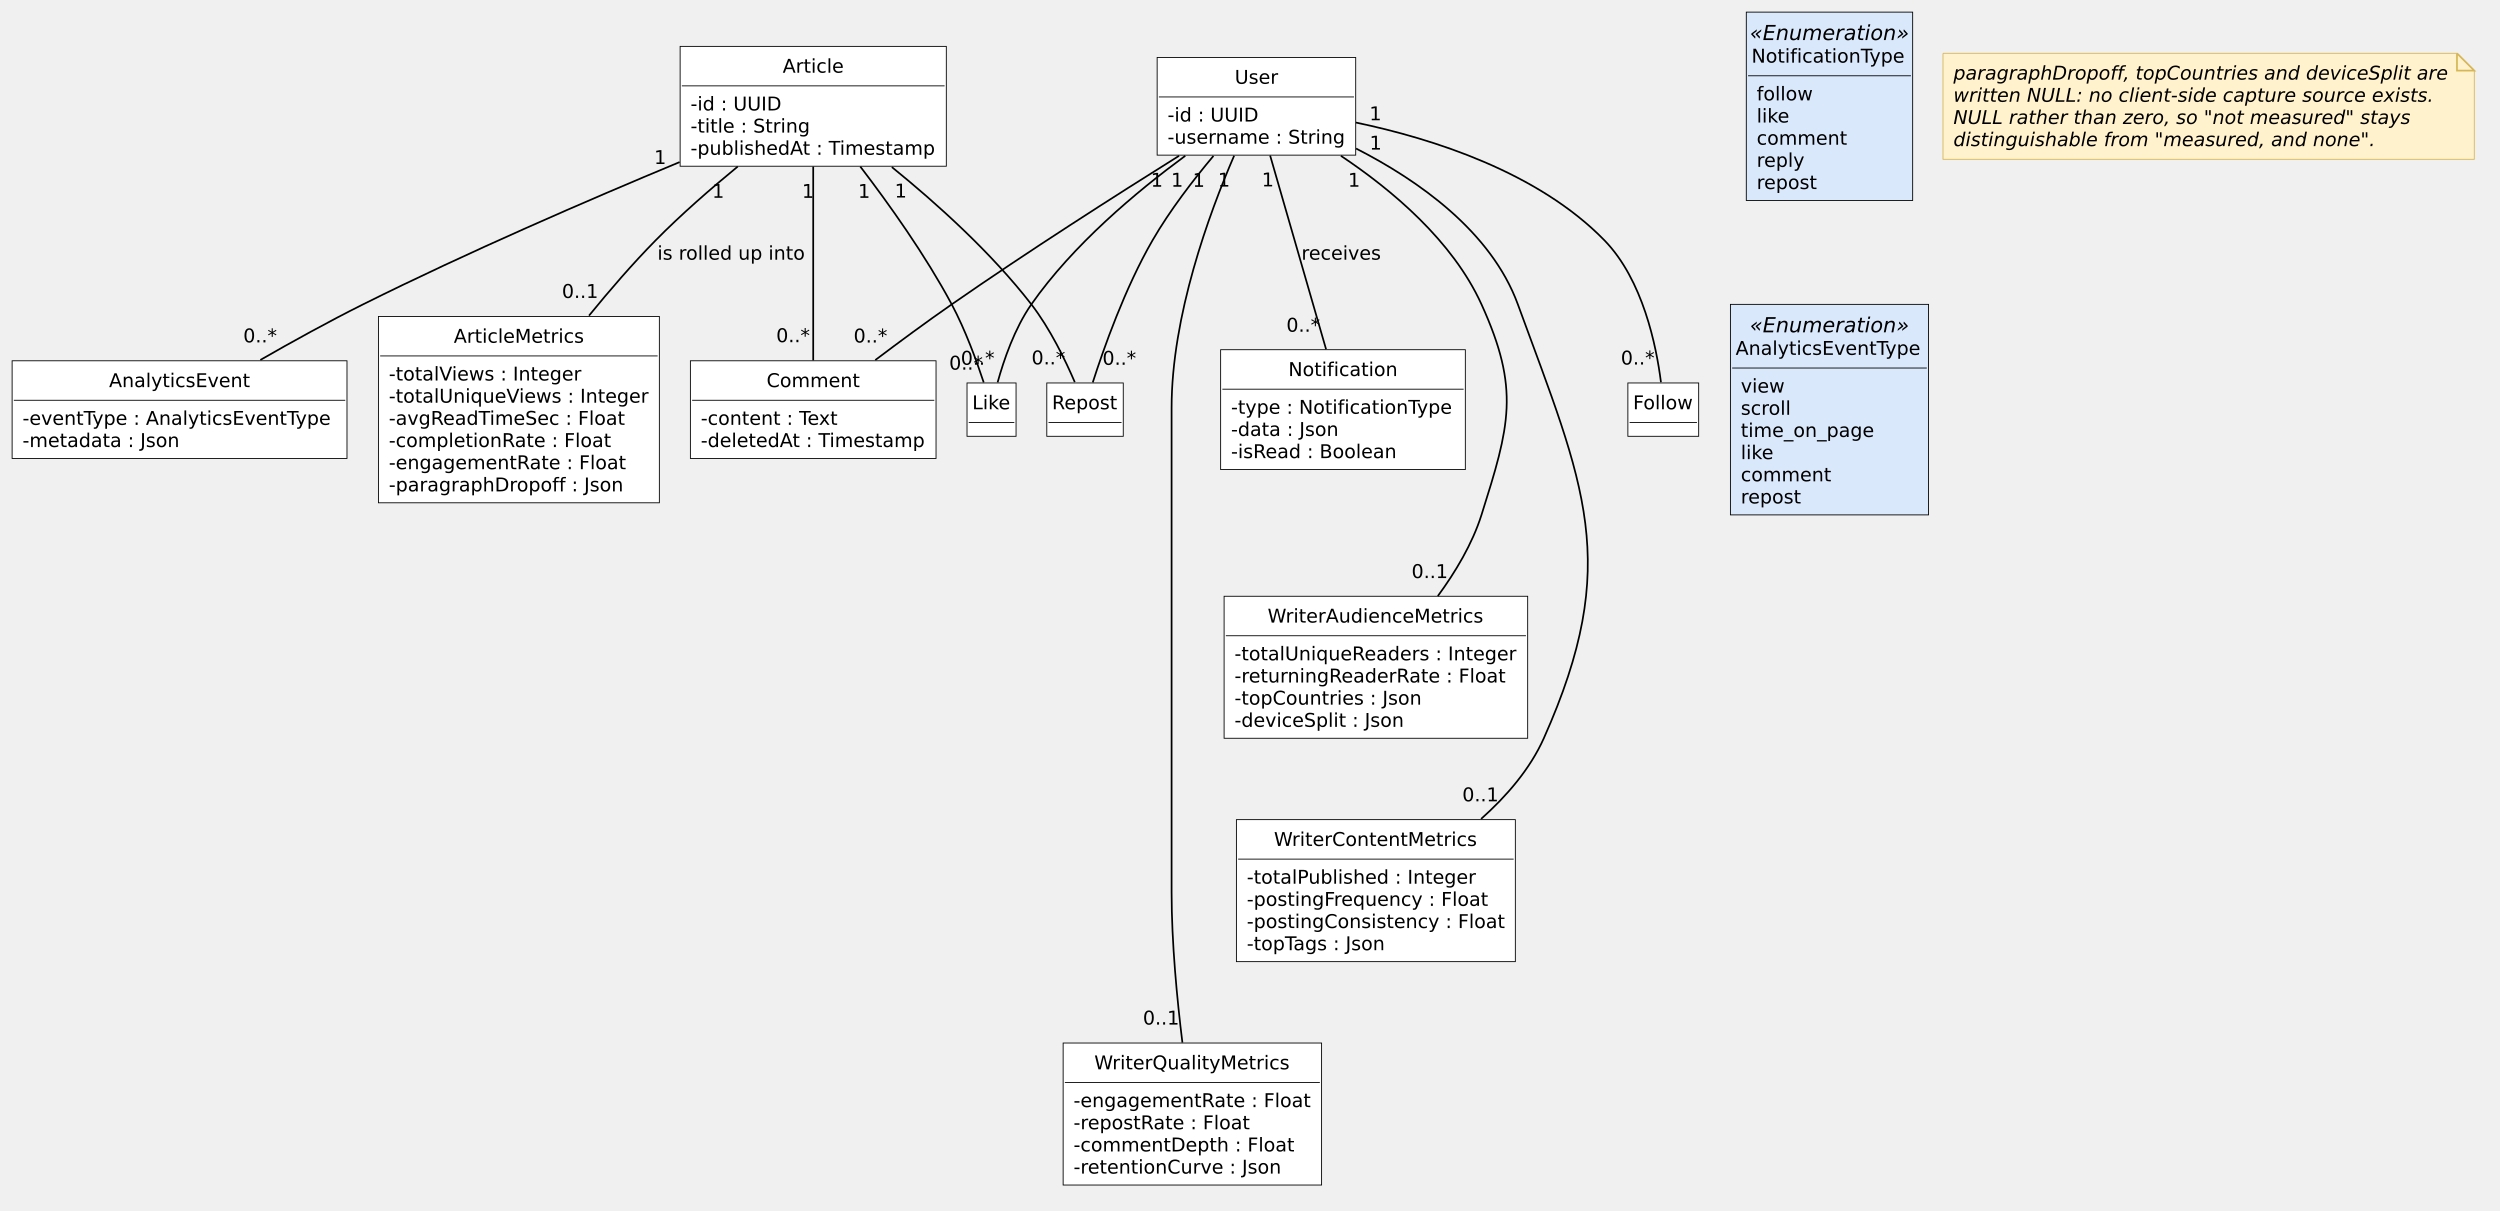
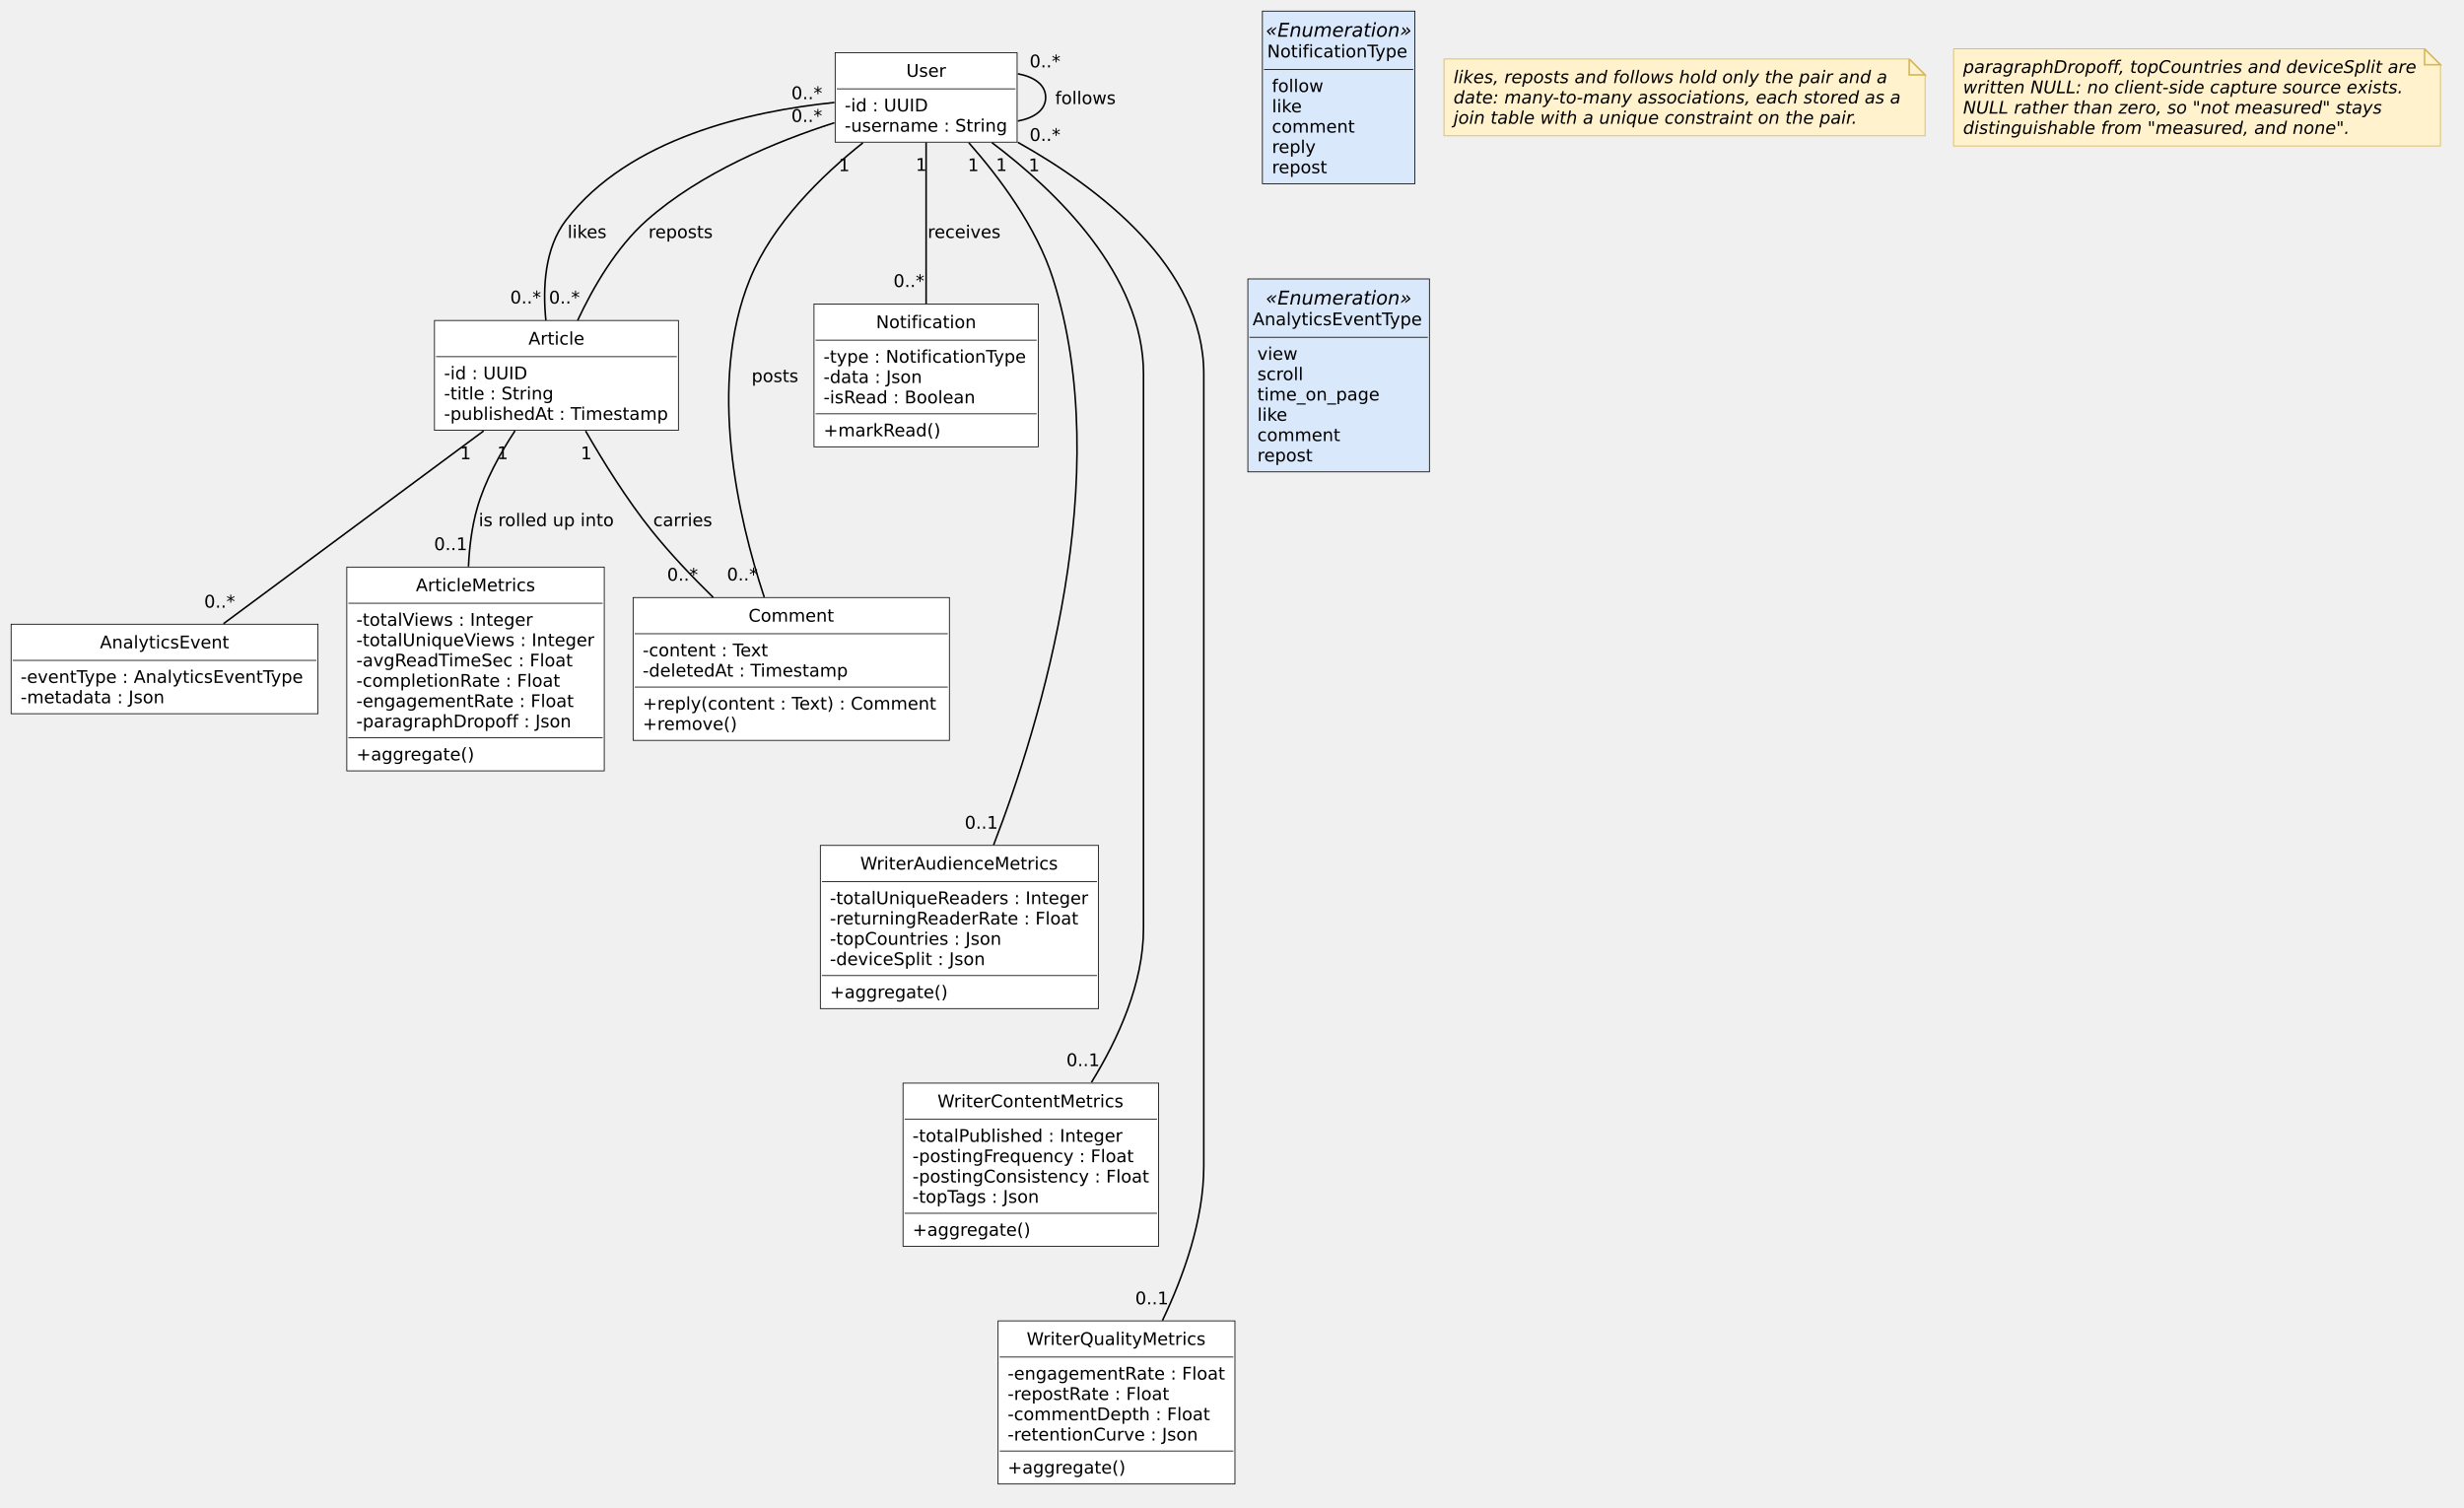
- <svg xmlns="http://www.w3.org/2000/svg" contentStyleType="text/css" data-diagram-type="CLASS" height="699px" preserveAspectRatio="none" style="width:1444px;height:699px;background:#FFFFFF;" version="1.1" viewBox="0 0 1444 699" width="1444px" zoomAndPan="magnify">
+ <svg xmlns="http://www.w3.org/2000/svg" contentStyleType="text/css" data-diagram-type="CLASS" height="950px" preserveAspectRatio="none" style="width:1553px;height:950px;background:#FFFFFF;" version="1.1" viewBox="0 0 1553 950" width="1553px" zoomAndPan="magnify">
  <defs />
  <g>
    <g class="entity" data-qualified-name="User" data-source-line="8" id="ent0001">
-       <rect fill="#FFFFFF" height="56.414" style="stroke:#000000;stroke-width:0.5;" width="114.685" x="668.37" y="33.19" />
-       <text fill="#000000" font-family="DejaVu Sans" font-size="11" lengthAdjust="spacing" textLength="25.072" x="713.176" y="48.4">User</text>
-       <line style="stroke:#000000;stroke-width:0.5;" x1="669.37" x2="782.055" y1="55.995" y2="55.995" />
-       <text fill="#000000" font-family="DejaVu Sans" font-size="11" lengthAdjust="spacing" textLength="52.524" x="674.37" y="70.205">-id : UUID</text>
-       <text fill="#000000" font-family="DejaVu Sans" font-size="11" lengthAdjust="spacing" textLength="102.685" x="674.37" y="83.01">-username : String</text>
+       <rect fill="#FFFFFF" height="56.414" style="stroke:#000000;stroke-width:0.5;" width="114.685" x="526.37" y="33.19" />
+       <text fill="#000000" font-family="DejaVu Sans" font-size="11" lengthAdjust="spacing" textLength="25.072" x="571.176" y="48.4">User</text>
+       <line style="stroke:#000000;stroke-width:0.5;" x1="527.37" x2="640.055" y1="55.995" y2="55.995" />
+       <text fill="#000000" font-family="DejaVu Sans" font-size="11" lengthAdjust="spacing" textLength="52.524" x="532.37" y="70.205">-id : UUID</text>
+       <text fill="#000000" font-family="DejaVu Sans" font-size="11" lengthAdjust="spacing" textLength="102.685" x="532.37" y="83.01">-username : String</text>
    </g>
    <g class="entity" data-qualified-name="Article" data-source-line="12" id="ent0002">
-       <rect fill="#FFFFFF" height="69.219" style="stroke:#000000;stroke-width:0.5;" width="153.749" x="392.84" y="26.79" />
-       <text fill="#000000" font-family="DejaVu Sans" font-size="11" lengthAdjust="spacing" textLength="35.288" x="452.07" y="42">Article</text>
-       <line style="stroke:#000000;stroke-width:0.5;" x1="393.84" x2="545.588" y1="49.595" y2="49.595" />
-       <text fill="#000000" font-family="DejaVu Sans" font-size="11" lengthAdjust="spacing" textLength="52.524" x="398.84" y="63.805">-id : UUID</text>
-       <text fill="#000000" font-family="DejaVu Sans" font-size="11" lengthAdjust="spacing" textLength="69.002" x="398.84" y="76.61">-title : String</text>
-       <text fill="#000000" font-family="DejaVu Sans" font-size="11" lengthAdjust="spacing" textLength="141.749" x="398.84" y="89.415">-publishedAt : Timestamp</text>
+       <rect fill="#FFFFFF" height="69.219" style="stroke:#000000;stroke-width:0.5;" width="153.749" x="273.84" y="201.99" />
+       <text fill="#000000" font-family="DejaVu Sans" font-size="11" lengthAdjust="spacing" textLength="35.288" x="333.07" y="217.2">Article</text>
+       <line style="stroke:#000000;stroke-width:0.5;" x1="274.84" x2="426.589" y1="224.795" y2="224.795" />
+       <text fill="#000000" font-family="DejaVu Sans" font-size="11" lengthAdjust="spacing" textLength="52.524" x="279.84" y="239.005">-id : UUID</text>
+       <text fill="#000000" font-family="DejaVu Sans" font-size="11" lengthAdjust="spacing" textLength="69.002" x="279.84" y="251.81">-title : String</text>
+       <text fill="#000000" font-family="DejaVu Sans" font-size="11" lengthAdjust="spacing" textLength="141.749" x="279.84" y="264.615">-publishedAt : Timestamp</text>
    </g>
-     <g class="entity" data-qualified-name="Like" data-source-line="17" id="ent0003">
-       <rect fill="#FFFFFF" height="30.805" style="stroke:#000000;stroke-width:0.5;" width="28.322" x="558.55" y="221.2" />
-       <text fill="#000000" font-family="DejaVu Sans" font-size="11" lengthAdjust="spacing" textLength="22.322" x="561.55" y="236.41">Like</text>
-       <line style="stroke:#000000;stroke-width:0.5;" x1="559.55" x2="585.872" y1="244.005" y2="244.005" />
+     <g class="entity" data-qualified-name="Comment" data-source-line="17" id="ent0003">
+       <rect fill="#FFFFFF" height="90.023" style="stroke:#000000;stroke-width:0.5;" width="199.355" x="399.03" y="376.61" />
+       <text fill="#000000" font-family="DejaVu Sans" font-size="11" lengthAdjust="spacing" textLength="53.894" x="471.76" y="391.82">Comment</text>
+       <line style="stroke:#000000;stroke-width:0.5;" x1="400.03" x2="597.385" y1="399.415" y2="399.415" />
+       <text fill="#000000" font-family="DejaVu Sans" font-size="11" lengthAdjust="spacing" textLength="81.093" x="405.03" y="413.625">-content : Text</text>
+       <text fill="#000000" font-family="DejaVu Sans" font-size="11" lengthAdjust="spacing" textLength="129.884" x="405.03" y="426.43">-deletedAt : Timestamp</text>
+       <line style="stroke:#000000;stroke-width:0.5;" x1="400.03" x2="597.385" y1="433.024" y2="433.024" />
+       <text fill="#000000" font-family="DejaVu Sans" font-size="11" lengthAdjust="spacing" textLength="187.355" x="405.03" y="447.235">+reply(content : Text) : Comment</text>
+       <text fill="#000000" font-family="DejaVu Sans" font-size="11" lengthAdjust="spacing" textLength="59.812" x="405.03" y="460.039">+remove()</text>
    </g>
-     <g class="entity" data-qualified-name="Comment" data-source-line="18" id="ent0004">
-       <rect fill="#FFFFFF" height="56.414" style="stroke:#000000;stroke-width:0.5;" width="141.884" x="398.77" y="208.39" />
-       <text fill="#000000" font-family="DejaVu Sans" font-size="11" lengthAdjust="spacing" textLength="53.894" x="442.765" y="223.6">Comment</text>
-       <line style="stroke:#000000;stroke-width:0.5;" x1="399.77" x2="539.654" y1="231.195" y2="231.195" />
-       <text fill="#000000" font-family="DejaVu Sans" font-size="11" lengthAdjust="spacing" textLength="81.093" x="404.77" y="245.405">-content : Text</text>
-       <text fill="#000000" font-family="DejaVu Sans" font-size="11" lengthAdjust="spacing" textLength="129.884" x="404.77" y="258.21">-deletedAt : Timestamp</text>
+     <g class="entity" data-qualified-name="Notification" data-source-line="23" id="ent0004">
+       <rect fill="#FFFFFF" height="90.023" style="stroke:#000000;stroke-width:0.5;" width="141.336" x="513.04" y="191.59" />
+       <text fill="#000000" font-family="DejaVu Sans" font-size="11" lengthAdjust="spacing" textLength="63.116" x="552.15" y="206.8">Notification</text>
+       <line style="stroke:#000000;stroke-width:0.5;" x1="514.04" x2="653.376" y1="214.395" y2="214.395" />
+       <text fill="#000000" font-family="DejaVu Sans" font-size="11" lengthAdjust="spacing" textLength="129.336" x="519.04" y="228.605">-type : NotificationType</text>
+       <text fill="#000000" font-family="DejaVu Sans" font-size="11" lengthAdjust="spacing" textLength="62.122" x="519.04" y="241.41">-data : Json</text>
+       <text fill="#000000" font-family="DejaVu Sans" font-size="11" lengthAdjust="spacing" textLength="96.132" x="519.04" y="254.214">-isRead : Boolean</text>
+       <line style="stroke:#000000;stroke-width:0.5;" x1="514.04" x2="653.376" y1="260.809" y2="260.809" />
+       <text fill="#000000" font-family="DejaVu Sans" font-size="11" lengthAdjust="spacing" textLength="74.282" x="519.04" y="275.019">+markRead()</text>
    </g>
-     <g class="entity" data-qualified-name="Repost" data-source-line="22" id="ent0005">
-       <rect fill="#FFFFFF" height="30.805" style="stroke:#000000;stroke-width:0.5;" width="44.167" x="604.63" y="221.2" />
-       <text fill="#000000" font-family="DejaVu Sans" font-size="11" lengthAdjust="spacing" textLength="38.167" x="607.63" y="236.41">Repost</text>
-       <line style="stroke:#000000;stroke-width:0.5;" x1="605.63" x2="647.797" y1="244.005" y2="244.005" />
+     <g class="entity" data-qualified-name="AnalyticsEvent" data-source-line="29" id="ent0005">
+       <rect fill="#FFFFFF" height="56.414" style="stroke:#000000;stroke-width:0.5;" width="193.419" x="7" y="393.41" />
+       <text fill="#000000" font-family="DejaVu Sans" font-size="11" lengthAdjust="spacing" textLength="81.463" x="62.978" y="408.62">AnalyticsEvent</text>
+       <line style="stroke:#000000;stroke-width:0.5;" x1="8" x2="199.419" y1="416.215" y2="416.215" />
+       <text fill="#000000" font-family="DejaVu Sans" font-size="11" lengthAdjust="spacing" textLength="181.419" x="13" y="430.425">-eventType : AnalyticsEventType</text>
+       <text fill="#000000" font-family="DejaVu Sans" font-size="11" lengthAdjust="spacing" textLength="90.659" x="13" y="443.23">-metadata : Json</text>
    </g>
-     <g class="entity" data-qualified-name="Follow" data-source-line="23" id="ent0006">
-       <rect fill="#FFFFFF" height="30.805" style="stroke:#000000;stroke-width:0.5;" width="40.896" x="940.26" y="221.2" />
-       <text fill="#000000" font-family="DejaVu Sans" font-size="11" lengthAdjust="spacing" textLength="34.896" x="943.26" y="236.41">Follow</text>
-       <line style="stroke:#000000;stroke-width:0.5;" x1="941.26" x2="980.156" y1="244.005" y2="244.005" />
+     <g class="entity" data-qualified-name="ArticleMetrics" data-source-line="33" id="ent0006">
+       <rect fill="#FFFFFF" height="128.438" style="stroke:#000000;stroke-width:0.5;" width="162.267" x="218.58" y="357.4" />
+       <text fill="#000000" font-family="DejaVu Sans" font-size="11" lengthAdjust="spacing" textLength="75.217" x="262.105" y="372.61">ArticleMetrics</text>
+       <line style="stroke:#000000;stroke-width:0.5;" x1="219.58" x2="379.847" y1="380.205" y2="380.205" />
+       <text fill="#000000" font-family="DejaVu Sans" font-size="11" lengthAdjust="spacing" textLength="111.466" x="224.58" y="394.415">-totalViews : Integer</text>
+       <text fill="#000000" font-family="DejaVu Sans" font-size="11" lengthAdjust="spacing" textLength="150.267" x="224.58" y="407.22">-totalUniqueViews : Integer</text>
+       <text fill="#000000" font-family="DejaVu Sans" font-size="11" lengthAdjust="spacing" textLength="137.258" x="224.58" y="420.024">-avgReadTimeSec : Float</text>
+       <text fill="#000000" font-family="DejaVu Sans" font-size="11" lengthAdjust="spacing" textLength="128.67" x="224.58" y="432.829">-completionRate : Float</text>
+       <text fill="#000000" font-family="DejaVu Sans" font-size="11" lengthAdjust="spacing" textLength="137.28" x="224.58" y="445.634">-engagementRate : Float</text>
+       <text fill="#000000" font-family="DejaVu Sans" font-size="11" lengthAdjust="spacing" textLength="135.711" x="224.58" y="458.439">-paragraphDropoff : Json</text>
+       <line style="stroke:#000000;stroke-width:0.5;" x1="219.58" x2="379.847" y1="465.033" y2="465.033" />
+       <text fill="#000000" font-family="DejaVu Sans" font-size="11" lengthAdjust="spacing" textLength="74.599" x="224.58" y="479.243">+aggregate()</text>
    </g>
-     <g class="entity" data-qualified-name="Notification" data-source-line="24" id="ent0007">
-       <rect fill="#FFFFFF" height="69.219" style="stroke:#000000;stroke-width:0.5;" width="141.336" x="705.04" y="201.99" />
-       <text fill="#000000" font-family="DejaVu Sans" font-size="11" lengthAdjust="spacing" textLength="63.116" x="744.15" y="217.2">Notification</text>
-       <line style="stroke:#000000;stroke-width:0.5;" x1="706.04" x2="845.376" y1="224.795" y2="224.795" />
-       <text fill="#000000" font-family="DejaVu Sans" font-size="11" lengthAdjust="spacing" textLength="129.336" x="711.04" y="239.005">-type : NotificationType</text>
-       <text fill="#000000" font-family="DejaVu Sans" font-size="11" lengthAdjust="spacing" textLength="62.122" x="711.04" y="251.81">-data : Json</text>
-       <text fill="#000000" font-family="DejaVu Sans" font-size="11" lengthAdjust="spacing" textLength="96.132" x="711.04" y="264.615">-isRead : Boolean</text>
+     <g class="entity" data-qualified-name="WriterAudienceMetrics" data-source-line="42" id="ent0007">
+       <rect fill="#FFFFFF" height="102.828" style="stroke:#000000;stroke-width:0.5;" width="175.346" x="517.04" y="532.84" />
+       <text fill="#000000" font-family="DejaVu Sans" font-size="11" lengthAdjust="spacing" textLength="125.077" x="542.174" y="548.05">WriterAudienceMetrics</text>
+       <line style="stroke:#000000;stroke-width:0.5;" x1="518.04" x2="691.386" y1="555.645" y2="555.645" />
+       <text fill="#000000" font-family="DejaVu Sans" font-size="11" lengthAdjust="spacing" textLength="163.346" x="523.04" y="569.855">-totalUniqueReaders : Integer</text>
+       <text fill="#000000" font-family="DejaVu Sans" font-size="11" lengthAdjust="spacing" textLength="157.803" x="523.04" y="582.66">-returningReaderRate : Float</text>
+       <text fill="#000000" font-family="DejaVu Sans" font-size="11" lengthAdjust="spacing" textLength="108.115" x="523.04" y="595.465">-topCountries : Json</text>
+       <text fill="#000000" font-family="DejaVu Sans" font-size="11" lengthAdjust="spacing" textLength="97.867" x="523.04" y="608.269">-deviceSplit : Json</text>
+       <line style="stroke:#000000;stroke-width:0.5;" x1="518.04" x2="691.386" y1="614.863" y2="614.863" />
+       <text fill="#000000" font-family="DejaVu Sans" font-size="11" lengthAdjust="spacing" textLength="74.599" x="523.04" y="629.074">+aggregate()</text>
    </g>
-     <g class="entity" data-qualified-name="AnalyticsEvent" data-source-line="29" id="ent0008">
-       <rect fill="#FFFFFF" height="56.414" style="stroke:#000000;stroke-width:0.5;" width="193.419" x="7" y="208.39" />
-       <text fill="#000000" font-family="DejaVu Sans" font-size="11" lengthAdjust="spacing" textLength="81.463" x="62.978" y="223.6">AnalyticsEvent</text>
-       <line style="stroke:#000000;stroke-width:0.5;" x1="8" x2="199.419" y1="231.195" y2="231.195" />
-       <text fill="#000000" font-family="DejaVu Sans" font-size="11" lengthAdjust="spacing" textLength="181.419" x="13" y="245.405">-eventType : AnalyticsEventType</text>
-       <text fill="#000000" font-family="DejaVu Sans" font-size="11" lengthAdjust="spacing" textLength="90.659" x="13" y="258.21">-metadata : Json</text>
+     <g class="entity" data-qualified-name="WriterContentMetrics" data-source-line="49" id="ent0008">
+       <rect fill="#FFFFFF" height="102.828" style="stroke:#000000;stroke-width:0.5;" width="161.112" x="569.15" y="682.66" />
+       <text fill="#000000" font-family="DejaVu Sans" font-size="11" lengthAdjust="spacing" textLength="117.734" x="590.839" y="697.87">WriterContentMetrics</text>
+       <line style="stroke:#000000;stroke-width:0.5;" x1="570.15" x2="729.262" y1="705.465" y2="705.465" />
+       <text fill="#000000" font-family="DejaVu Sans" font-size="11" lengthAdjust="spacing" textLength="132.542" x="575.15" y="719.675">-totalPublished : Integer</text>
+       <text fill="#000000" font-family="DejaVu Sans" font-size="11" lengthAdjust="spacing" textLength="140.47" x="575.15" y="732.48">-postingFrequency : Float</text>
+       <text fill="#000000" font-family="DejaVu Sans" font-size="11" lengthAdjust="spacing" textLength="149.112" x="575.15" y="745.284">-postingConsistency : Float</text>
+       <text fill="#000000" font-family="DejaVu Sans" font-size="11" lengthAdjust="spacing" textLength="81.544" x="575.15" y="758.089">-topTags : Json</text>
+       <line style="stroke:#000000;stroke-width:0.5;" x1="570.15" x2="729.262" y1="764.683" y2="764.683" />
+       <text fill="#000000" font-family="DejaVu Sans" font-size="11" lengthAdjust="spacing" textLength="74.599" x="575.15" y="778.894">+aggregate()</text>
    </g>
-     <g class="entity" data-qualified-name="ArticleMetrics" data-source-line="33" id="ent0009">
-       <rect fill="#FFFFFF" height="107.633" style="stroke:#000000;stroke-width:0.5;" width="162.267" x="218.58" y="182.78" />
-       <text fill="#000000" font-family="DejaVu Sans" font-size="11" lengthAdjust="spacing" textLength="75.217" x="262.105" y="197.99">ArticleMetrics</text>
-       <line style="stroke:#000000;stroke-width:0.5;" x1="219.58" x2="379.847" y1="205.585" y2="205.585" />
-       <text fill="#000000" font-family="DejaVu Sans" font-size="11" lengthAdjust="spacing" textLength="111.466" x="224.58" y="219.795">-totalViews : Integer</text>
-       <text fill="#000000" font-family="DejaVu Sans" font-size="11" lengthAdjust="spacing" textLength="150.267" x="224.58" y="232.6">-totalUniqueViews : Integer</text>
-       <text fill="#000000" font-family="DejaVu Sans" font-size="11" lengthAdjust="spacing" textLength="137.258" x="224.58" y="245.405">-avgReadTimeSec : Float</text>
-       <text fill="#000000" font-family="DejaVu Sans" font-size="11" lengthAdjust="spacing" textLength="128.67" x="224.58" y="258.209">-completionRate : Float</text>
-       <text fill="#000000" font-family="DejaVu Sans" font-size="11" lengthAdjust="spacing" textLength="137.28" x="224.58" y="271.014">-engagementRate : Float</text>
-       <text fill="#000000" font-family="DejaVu Sans" font-size="11" lengthAdjust="spacing" textLength="135.711" x="224.58" y="283.819">-paragraphDropoff : Json</text>
+     <g class="entity" data-qualified-name="WriterQualityMetrics" data-source-line="56" id="ent0009">
+       <rect fill="#FFFFFF" height="102.828" style="stroke:#000000;stroke-width:0.5;" width="149.28" x="629.07" y="832.49" />
+       <text fill="#000000" font-family="DejaVu Sans" font-size="11" lengthAdjust="spacing" textLength="113.293" x="647.064" y="847.7">WriterQualityMetrics</text>
+       <line style="stroke:#000000;stroke-width:0.5;" x1="630.07" x2="777.35" y1="855.295" y2="855.295" />
+       <text fill="#000000" font-family="DejaVu Sans" font-size="11" lengthAdjust="spacing" textLength="137.28" x="635.07" y="869.505">-engagementRate : Float</text>
+       <text fill="#000000" font-family="DejaVu Sans" font-size="11" lengthAdjust="spacing" textLength="102.346" x="635.07" y="882.31">-repostRate : Float</text>
+       <text fill="#000000" font-family="DejaVu Sans" font-size="11" lengthAdjust="spacing" textLength="127.601" x="635.07" y="895.115">-commentDepth : Float</text>
+       <text fill="#000000" font-family="DejaVu Sans" font-size="11" lengthAdjust="spacing" textLength="120.21" x="635.07" y="907.919">-retentionCurve : Json</text>
+       <line style="stroke:#000000;stroke-width:0.5;" x1="630.07" x2="777.35" y1="914.513" y2="914.513" />
+       <text fill="#000000" font-family="DejaVu Sans" font-size="11" lengthAdjust="spacing" textLength="74.599" x="635.07" y="928.724">+aggregate()</text>
    </g>
-     <g class="entity" data-qualified-name="WriterAudienceMetrics" data-source-line="41" id="ent0010">
-       <rect fill="#FFFFFF" height="82.023" style="stroke:#000000;stroke-width:0.5;" width="175.346" x="707.04" y="344.4" />
-       <text fill="#000000" font-family="DejaVu Sans" font-size="11" lengthAdjust="spacing" textLength="125.077" x="732.174" y="359.61">WriterAudienceMetrics</text>
-       <line style="stroke:#000000;stroke-width:0.5;" x1="708.04" x2="881.386" y1="367.205" y2="367.205" />
-       <text fill="#000000" font-family="DejaVu Sans" font-size="11" lengthAdjust="spacing" textLength="163.346" x="713.04" y="381.415">-totalUniqueReaders : Integer</text>
-       <text fill="#000000" font-family="DejaVu Sans" font-size="11" lengthAdjust="spacing" textLength="157.803" x="713.04" y="394.22">-returningReaderRate : Float</text>
-       <text fill="#000000" font-family="DejaVu Sans" font-size="11" lengthAdjust="spacing" textLength="108.115" x="713.04" y="407.024">-topCountries : Json</text>
-       <text fill="#000000" font-family="DejaVu Sans" font-size="11" lengthAdjust="spacing" textLength="97.867" x="713.04" y="419.829">-deviceSplit : Json</text>
+     <g class="entity" data-qualified-name="NotificationType" data-source-line="64" id="ent0010">
+       <rect fill="#DAE8FC" height="108.797" style="stroke:#000000;stroke-width:0.5;" width="96.095" x="795.66" y="7" />
+       <text fill="#000000" font-family="DejaVu Sans" font-size="12" font-style="italic" lengthAdjust="spacing" textLength="91.951" x="797.732" y="23.139">«Enumeration»</text>
+       <text fill="#000000" font-family="DejaVu Sans" font-size="11" lengthAdjust="spacing" textLength="90.095" x="798.66" y="36.179">NotificationType</text>
+       <line style="stroke:#000000;stroke-width:0.5;" x1="796.66" x2="890.755" y1="43.773" y2="43.773" />
+       <text fill="#000000" font-family="DejaVu Sans" font-size="11" lengthAdjust="spacing" textLength="32.441" x="801.66" y="57.984">follow</text>
+       <text fill="#000000" font-family="DejaVu Sans" font-size="11" lengthAdjust="spacing" textLength="19.25" x="801.66" y="70.789">like</text>
+       <text fill="#000000" font-family="DejaVu Sans" font-size="11" lengthAdjust="spacing" textLength="52.261" x="801.66" y="83.593">comment</text>
+       <text fill="#000000" font-family="DejaVu Sans" font-size="11" lengthAdjust="spacing" textLength="27.838" x="801.66" y="96.398">reply</text>
+       <text fill="#000000" font-family="DejaVu Sans" font-size="11" lengthAdjust="spacing" textLength="35.046" x="801.66" y="109.203">repost</text>
    </g>
-     <g class="entity" data-qualified-name="WriterContentMetrics" data-source-line="47" id="ent0011">
-       <rect fill="#FFFFFF" height="82.023" style="stroke:#000000;stroke-width:0.5;" width="161.112" x="714.15" y="473.42" />
-       <text fill="#000000" font-family="DejaVu Sans" font-size="11" lengthAdjust="spacing" textLength="117.734" x="735.839" y="488.63">WriterContentMetrics</text>
-       <line style="stroke:#000000;stroke-width:0.5;" x1="715.15" x2="874.262" y1="496.225" y2="496.225" />
-       <text fill="#000000" font-family="DejaVu Sans" font-size="11" lengthAdjust="spacing" textLength="132.542" x="720.15" y="510.435">-totalPublished : Integer</text>
-       <text fill="#000000" font-family="DejaVu Sans" font-size="11" lengthAdjust="spacing" textLength="140.47" x="720.15" y="523.24">-postingFrequency : Float</text>
-       <text fill="#000000" font-family="DejaVu Sans" font-size="11" lengthAdjust="spacing" textLength="149.112" x="720.15" y="536.044">-postingConsistency : Float</text>
-       <text fill="#000000" font-family="DejaVu Sans" font-size="11" lengthAdjust="spacing" textLength="81.544" x="720.15" y="548.849">-topTags : Json</text>
+     <g class="entity" data-qualified-name="AnalyticsEventType" data-source-line="71" id="ent0011">
+       <rect fill="#DAE8FC" height="121.602" style="stroke:#000000;stroke-width:0.5;" width="114.442" x="786.49" y="175.8" />
+       <text fill="#000000" font-family="DejaVu Sans" font-size="12" font-style="italic" lengthAdjust="spacing" textLength="91.951" x="797.736" y="191.939">«Enumeration»</text>
+       <text fill="#000000" font-family="DejaVu Sans" font-size="11" lengthAdjust="spacing" textLength="108.442" x="789.49" y="204.979">AnalyticsEventType</text>
+       <line style="stroke:#000000;stroke-width:0.5;" x1="787.49" x2="899.932" y1="212.573" y2="212.573" />
+       <text fill="#000000" font-family="DejaVu Sans" font-size="11" lengthAdjust="spacing" textLength="25.33" x="792.49" y="226.784">view</text>
+       <text fill="#000000" font-family="DejaVu Sans" font-size="11" lengthAdjust="spacing" textLength="29.144" x="792.49" y="239.589">scroll</text>
+       <text fill="#000000" font-family="DejaVu Sans" font-size="11" lengthAdjust="spacing" textLength="77.027" x="792.49" y="252.393">time_on_page</text>
+       <text fill="#000000" font-family="DejaVu Sans" font-size="11" lengthAdjust="spacing" textLength="19.25" x="792.49" y="265.198">like</text>
+       <text fill="#000000" font-family="DejaVu Sans" font-size="11" lengthAdjust="spacing" textLength="52.261" x="792.49" y="278.003">comment</text>
+       <text fill="#000000" font-family="DejaVu Sans" font-size="11" lengthAdjust="spacing" textLength="35.046" x="792.49" y="290.807">repost</text>
    </g>
-     <g class="entity" data-qualified-name="WriterQualityMetrics" data-source-line="53" id="ent0012">
-       <rect fill="#FFFFFF" height="82.023" style="stroke:#000000;stroke-width:0.5;" width="149.28" x="614.07" y="602.45" />
-       <text fill="#000000" font-family="DejaVu Sans" font-size="11" lengthAdjust="spacing" textLength="113.293" x="632.064" y="617.66">WriterQualityMetrics</text>
-       <line style="stroke:#000000;stroke-width:0.5;" x1="615.07" x2="762.35" y1="625.255" y2="625.255" />
-       <text fill="#000000" font-family="DejaVu Sans" font-size="11" lengthAdjust="spacing" textLength="137.28" x="620.07" y="639.465">-engagementRate : Float</text>
-       <text fill="#000000" font-family="DejaVu Sans" font-size="11" lengthAdjust="spacing" textLength="102.346" x="620.07" y="652.27">-repostRate : Float</text>
-       <text fill="#000000" font-family="DejaVu Sans" font-size="11" lengthAdjust="spacing" textLength="127.601" x="620.07" y="665.074">-commentDepth : Float</text>
-       <text fill="#000000" font-family="DejaVu Sans" font-size="11" lengthAdjust="spacing" textLength="120.21" x="620.07" y="677.879">-retentionCurve : Json</text>
+     <g class="entity" data-qualified-name="N0" data-source-line="93" id="ent0023">
+       <path d="M910.11,37.19 L910.11,85.604 L1213.318,85.604 L1213.318,47.19 L1203.318,37.19 L910.11,37.19" fill="#FFF2CC" style="stroke:#D6B656;stroke-width:0.5;" />
+       <path d="M1203.318,37.19 L1203.318,47.19 L1213.318,47.19 L1203.318,37.19" fill="#FFF2CC" style="stroke:#D6B656;stroke-width:1;" />
+       <text fill="#000000" font-family="DejaVu Sans" font-size="11" font-style="italic" lengthAdjust="spacing" textLength="273.389" x="916.11" y="52.4">likes, reposts and follows hold only the pair and a</text>
+       <text fill="#000000" font-family="DejaVu Sans" font-size="11" font-style="italic" lengthAdjust="spacing" textLength="282.208" x="916.11" y="65.205">date: many-to-many associations, each stored as a</text>
+       <text fill="#000000" font-family="DejaVu Sans" font-size="11" font-style="italic" lengthAdjust="spacing" textLength="255.395" x="916.11" y="78.01">join table with a unique constraint on the pair.</text>
    </g>
-     <g class="entity" data-qualified-name="NotificationType" data-source-line="60" id="ent0013">
-       <rect fill="#DAE8FC" height="108.797" style="stroke:#000000;stroke-width:0.5;" width="96.095" x="1008.66" y="7" />
-       <text fill="#000000" font-family="DejaVu Sans" font-size="12" font-style="italic" lengthAdjust="spacing" textLength="91.951" x="1010.732" y="23.139">«Enumeration»</text>
-       <text fill="#000000" font-family="DejaVu Sans" font-size="11" lengthAdjust="spacing" textLength="90.095" x="1011.66" y="36.179">NotificationType</text>
-       <line style="stroke:#000000;stroke-width:0.5;" x1="1009.66" x2="1103.755" y1="43.773" y2="43.773" />
-       <text fill="#000000" font-family="DejaVu Sans" font-size="11" lengthAdjust="spacing" textLength="32.441" x="1014.66" y="57.984">follow</text>
-       <text fill="#000000" font-family="DejaVu Sans" font-size="11" lengthAdjust="spacing" textLength="19.25" x="1014.66" y="70.789">like</text>
-       <text fill="#000000" font-family="DejaVu Sans" font-size="11" lengthAdjust="spacing" textLength="52.261" x="1014.66" y="83.593">comment</text>
-       <text fill="#000000" font-family="DejaVu Sans" font-size="11" lengthAdjust="spacing" textLength="27.838" x="1014.66" y="96.398">reply</text>
-       <text fill="#000000" font-family="DejaVu Sans" font-size="11" lengthAdjust="spacing" textLength="35.046" x="1014.66" y="109.203">repost</text>
+     <g class="entity" data-qualified-name="N1" data-source-line="99" id="ent0024">
+       <path d="M1231.28,30.79 L1231.28,92.009 L1538.146,92.009 L1538.146,40.79 L1528.146,30.79 L1231.28,30.79" fill="#FFF2CC" style="stroke:#D6B656;stroke-width:0.5;" />
+       <path d="M1528.146,30.79 L1528.146,40.79 L1538.146,40.79 L1528.146,30.79" fill="#FFF2CC" style="stroke:#D6B656;stroke-width:1;" />
+       <text fill="#000000" font-family="DejaVu Sans" font-size="11" font-style="italic" lengthAdjust="spacing" textLength="285.866" x="1237.28" y="46">paragraphDropoff, topCountries and deviceSplit are</text>
+       <text fill="#000000" font-family="DejaVu Sans" font-size="11" font-style="italic" lengthAdjust="spacing" textLength="277.304" x="1237.28" y="58.805">written NULL: no client-side capture source exists.</text>
+       <text fill="#000000" font-family="DejaVu Sans" font-size="11" font-style="italic" lengthAdjust="spacing" textLength="263.957" x="1237.28" y="71.61">NULL rather than zero, so "not measured" stays</text>
+       <text fill="#000000" font-family="DejaVu Sans" font-size="11" font-style="italic" lengthAdjust="spacing" textLength="243.644" x="1237.28" y="84.415">distinguishable from "measured, and none".</text>
    </g>
-     <g class="entity" data-qualified-name="AnalyticsEventType" data-source-line="67" id="ent0014">
-       <rect fill="#DAE8FC" height="121.602" style="stroke:#000000;stroke-width:0.5;" width="114.442" x="999.49" y="175.8" />
-       <text fill="#000000" font-family="DejaVu Sans" font-size="12" font-style="italic" lengthAdjust="spacing" textLength="91.951" x="1010.736" y="191.939">«Enumeration»</text>
-       <text fill="#000000" font-family="DejaVu Sans" font-size="11" lengthAdjust="spacing" textLength="108.442" x="1002.49" y="204.979">AnalyticsEventType</text>
-       <line style="stroke:#000000;stroke-width:0.5;" x1="1000.49" x2="1112.932" y1="212.573" y2="212.573" />
-       <text fill="#000000" font-family="DejaVu Sans" font-size="11" lengthAdjust="spacing" textLength="25.33" x="1005.49" y="226.784">view</text>
-       <text fill="#000000" font-family="DejaVu Sans" font-size="11" lengthAdjust="spacing" textLength="29.144" x="1005.49" y="239.589">scroll</text>
-       <text fill="#000000" font-family="DejaVu Sans" font-size="11" lengthAdjust="spacing" textLength="77.027" x="1005.49" y="252.393">time_on_page</text>
-       <text fill="#000000" font-family="DejaVu Sans" font-size="11" lengthAdjust="spacing" textLength="19.25" x="1005.49" y="265.198">like</text>
-       <text fill="#000000" font-family="DejaVu Sans" font-size="11" lengthAdjust="spacing" textLength="52.261" x="1005.49" y="278.003">comment</text>
-       <text fill="#000000" font-family="DejaVu Sans" font-size="11" lengthAdjust="spacing" textLength="35.046" x="1005.49" y="290.807">repost</text>
+     <g class="link" data-entity-1="ent0001" data-entity-2="ent0002" data-link-type="association" data-source-line="80" id="lnk12">
+       <path codeLine="80" d="M525.94,64.59 C472.81,69.99 396.43,86.98 356.71,138.8 C343.19,156.44 342.02,181.62 344.05,201.88" fill="none" id="User-Article" style="stroke:#000000;stroke-width:1;" />
+       <text fill="#000000" font-family="DejaVu Sans" font-size="11" lengthAdjust="spacing" textLength="24.981" x="357.71" y="150.01">likes</text>
+       <text fill="#000000" font-family="DejaVu Sans" font-size="11" lengthAdjust="spacing" textLength="19.492" x="498.771" y="62.507">0..*</text>
+       <text fill="#000000" font-family="DejaVu Sans" font-size="11" lengthAdjust="spacing" textLength="19.492" x="321.568" y="191.271">0..*</text>
    </g>
-     <g class="entity" data-qualified-name="N1" data-source-line="91" id="ent0028">
-       <path d="M1122.28,30.79 L1122.28,92.009 L1429.146,92.009 L1429.146,40.79 L1419.146,30.79 L1122.28,30.79" fill="#FFF2CC" style="stroke:#D6B656;stroke-width:0.5;" />
-       <path d="M1419.146,30.79 L1419.146,40.79 L1429.146,40.79 L1419.146,30.79" fill="#FFF2CC" style="stroke:#D6B656;stroke-width:1;" />
-       <text fill="#000000" font-family="DejaVu Sans" font-size="11" font-style="italic" lengthAdjust="spacing" textLength="285.866" x="1128.28" y="46">paragraphDropoff, topCountries and deviceSplit are</text>
-       <text fill="#000000" font-family="DejaVu Sans" font-size="11" font-style="italic" lengthAdjust="spacing" textLength="277.304" x="1128.28" y="58.805">written NULL: no client-side capture source exists.</text>
-       <text fill="#000000" font-family="DejaVu Sans" font-size="11" font-style="italic" lengthAdjust="spacing" textLength="263.957" x="1128.28" y="71.61">NULL rather than zero, so "not measured" stays</text>
-       <text fill="#000000" font-family="DejaVu Sans" font-size="11" font-style="italic" lengthAdjust="spacing" textLength="243.644" x="1128.28" y="84.415">distinguishable from "measured, and none".</text>
+     <g class="link" data-entity-1="ent0001" data-entity-2="ent0002" data-link-type="association" data-source-line="82" id="lnk14">
+       <path codeLine="82" d="M525.91,77.37 C488.85,89.25 441.52,108.9 407.71,138.8 C388.28,155.98 373.65,181.44 364.08,201.93" fill="none" id="User-Article-1" style="stroke:#000000;stroke-width:1;" />
+       <text fill="#000000" font-family="DejaVu Sans" font-size="11" lengthAdjust="spacing" textLength="40.777" x="408.71" y="150.01">reposts</text>
+       <text fill="#000000" font-family="DejaVu Sans" font-size="11" lengthAdjust="spacing" textLength="19.492" x="498.738" y="76.845">0..*</text>
+       <text fill="#000000" font-family="DejaVu Sans" font-size="11" lengthAdjust="spacing" textLength="19.492" x="345.979" y="191.332">0..*</text>
    </g>
-     <g class="link" data-entity-1="ent0001" data-entity-2="ent0003" data-link-type="association" data-source-line="76" id="lnk15">
-       <path codeLine="76" d="M684.63,89.98 C656.37,110.75 619.74,141.44 595.71,175.8 C586.02,189.65 579.73,208.14 576.22,220.87" fill="none" id="User-Like" style="stroke:#000000;stroke-width:1;" />
-       <text fill="#000000" font-family="DejaVu Sans" font-size="11" lengthAdjust="spacing" textLength="6.998" x="676.409" y="107.844">1</text>
-       <text fill="#000000" font-family="DejaVu Sans" font-size="11" lengthAdjust="spacing" textLength="19.492" x="554.958" y="210.682">0..*</text>
+     <g class="link" data-entity-1="ent0001" data-entity-2="ent0003" data-link-type="association" data-source-line="81" id="lnk13">
+       <path codeLine="81" d="M543.85,90.03 C518.2,110.39 487.07,140.6 472.71,175.8 C445.75,241.89 465.03,325.93 481.69,376.39" fill="none" id="User-Comment" style="stroke:#000000;stroke-width:1;" />
+       <text fill="#000000" font-family="DejaVu Sans" font-size="11" lengthAdjust="spacing" textLength="29.487" x="473.71" y="240.81">posts</text>
+       <text fill="#000000" font-family="DejaVu Sans" font-size="11" lengthAdjust="spacing" textLength="6.998" x="528.583" y="107.904">1</text>
+       <text fill="#000000" font-family="DejaVu Sans" font-size="11" lengthAdjust="spacing" textLength="19.492" x="458.175" y="365.864">0..*</text>
    </g>
-     <g class="link" data-entity-1="ent0001" data-entity-2="ent0004" data-link-type="association" data-source-line="77" id="lnk16">
-       <path codeLine="77" d="M681.03,89.99 C645.11,112.45 593.59,145.31 549.71,175.8 C535.04,185.99 519.23,197.66 505.56,207.97" fill="none" id="User-Comment" style="stroke:#000000;stroke-width:1;" />
-       <text fill="#000000" font-family="DejaVu Sans" font-size="11" lengthAdjust="spacing" textLength="6.998" x="664.709" y="107.856">1</text>
-       <text fill="#000000" font-family="DejaVu Sans" font-size="11" lengthAdjust="spacing" textLength="19.492" x="493.042" y="197.838">0..*</text>
+     <g class="link" data-entity-1="ent0001" data-entity-2="ent0001" data-link-type="association" data-source-line="83" id="lnk15">
+       <path codeLine="83" d="M641.52,46.5 C651.84,48.44 659.05,53.4 659.05,61.4 C659.05,69.39 651.84,74.36 641.52,76.29" fill="none" id="User-User" style="stroke:#000000;stroke-width:1;" />
+       <text fill="#000000" font-family="DejaVu Sans" font-size="11" lengthAdjust="spacing" textLength="38.172" x="665.05" y="65.61">follows</text>
+       <text fill="#000000" font-family="DejaVu Sans" font-size="11" lengthAdjust="spacing" textLength="19.492" x="648.909" y="42.469">0..*</text>
+       <text fill="#000000" font-family="DejaVu Sans" font-size="11" lengthAdjust="spacing" textLength="19.492" x="648.909" y="88.83">0..*</text>
    </g>
-     <g class="link" data-entity-1="ent0001" data-entity-2="ent0005" data-link-type="association" data-source-line="78" id="lnk17">
-       <path codeLine="78" d="M700.89,90.05 C689.2,103.99 675.67,121.57 665.71,138.8 C649.83,166.25 637.44,201.4 631.18,220.9" fill="none" id="User-Repost" style="stroke:#000000;stroke-width:1;" />
-       <text fill="#000000" font-family="DejaVu Sans" font-size="11" lengthAdjust="spacing" textLength="6.998" x="688.913" y="107.929">1</text>
-       <text fill="#000000" font-family="DejaVu Sans" font-size="11" lengthAdjust="spacing" textLength="19.492" x="636.776" y="210.724">0..*</text>
+     <g class="link" data-entity-1="ent0001" data-entity-2="ent0004" data-link-type="association" data-source-line="84" id="lnk16">
+       <path codeLine="84" d="M583.71,89.84 C583.71,117.12 583.71,159.41 583.71,191.42" fill="none" id="User-Notification" style="stroke:#000000;stroke-width:1;" />
+       <text fill="#000000" font-family="DejaVu Sans" font-size="11" lengthAdjust="spacing" textLength="46.17" x="584.71" y="150.01">receives</text>
+       <text fill="#000000" font-family="DejaVu Sans" font-size="11" lengthAdjust="spacing" textLength="6.998" x="577.163" y="107.673">1</text>
+       <text fill="#000000" font-family="DejaVu Sans" font-size="11" lengthAdjust="spacing" textLength="19.492" x="563.12" y="180.903">0..*</text>
    </g>
-     <g class="link" data-entity-1="ent0001" data-entity-2="ent0006" data-link-type="association" data-source-line="79" id="lnk18">
-       <path codeLine="79" d="M783.16,70.78 C827.81,80.15 888.4,99.5 926.71,138.8 C948.97,161.63 956.72,199.86 959.37,220.79" fill="none" id="User-Follow" style="stroke:#000000;stroke-width:1;" />
-       <text fill="#000000" font-family="DejaVu Sans" font-size="11" lengthAdjust="spacing" textLength="6.998" x="790.969" y="69.475">1</text>
-       <text fill="#000000" font-family="DejaVu Sans" font-size="11" lengthAdjust="spacing" textLength="19.492" x="936.199" y="210.57">0..*</text>
+     <g class="link" data-entity-1="ent0002" data-entity-2="ent0003" data-link-type="association" data-source-line="85" id="lnk17">
+       <path codeLine="85" d="M369.1,271.63 C380.12,290.82 395.01,314.8 410.71,334.4 C422.34,348.92 436.23,363.53 449.5,376.49" fill="none" id="Article-Comment" style="stroke:#000000;stroke-width:1;" />
+       <text fill="#000000" font-family="DejaVu Sans" font-size="11" lengthAdjust="spacing" textLength="37.388" x="411.71" y="331.61">carries</text>
+       <text fill="#000000" font-family="DejaVu Sans" font-size="11" lengthAdjust="spacing" textLength="6.998" x="366.029" y="289.48">1</text>
+       <text fill="#000000" font-family="DejaVu Sans" font-size="11" lengthAdjust="spacing" textLength="19.492" x="420.452" y="365.981">0..*</text>
    </g>
-     <g class="link" data-entity-1="ent0001" data-entity-2="ent0007" data-link-type="association" data-source-line="80" id="lnk19">
-       <path codeLine="80" d="M733.63,89.84 C742.39,120.18 756.5,169.06 765.94,201.74" fill="none" id="User-Notification" style="stroke:#000000;stroke-width:1;" />
-       <text fill="#000000" font-family="DejaVu Sans" font-size="11" lengthAdjust="spacing" textLength="46.17" x="751.71" y="150.01">receives</text>
-       <text fill="#000000" font-family="DejaVu Sans" font-size="11" lengthAdjust="spacing" textLength="6.998" x="728.815" y="107.673">1</text>
-       <text fill="#000000" font-family="DejaVu Sans" font-size="11" lengthAdjust="spacing" textLength="19.492" x="743.017" y="191.606">0..*</text>
+     <g class="link" data-entity-1="ent0002" data-entity-2="ent0005" data-link-type="association" data-source-line="86" id="lnk18">
+       <path codeLine="86" d="M304.83,271.59 C257.53,306.64 184.7,360.61 140.88,393.08" fill="none" id="Article-AnalyticsEvent" style="stroke:#000000;stroke-width:1;" />
+       <text fill="#000000" font-family="DejaVu Sans" font-size="11" lengthAdjust="spacing" textLength="6.998" x="289.909" y="289.432">1</text>
+       <text fill="#000000" font-family="DejaVu Sans" font-size="11" lengthAdjust="spacing" textLength="19.492" x="128.685" y="382.97">0..*</text>
    </g>
-     <g class="link" data-entity-1="ent0002" data-entity-2="ent0003" data-link-type="association" data-source-line="81" id="lnk20">
-       <path codeLine="81" d="M496.91,96.21 C513.6,118.03 534.61,147.54 549.71,175.8 C557.57,190.51 564.12,208.52 568.19,220.9" fill="none" id="Article-Like" style="stroke:#000000;stroke-width:1;" />
-       <text fill="#000000" font-family="DejaVu Sans" font-size="11" lengthAdjust="spacing" textLength="6.998" x="495.618" y="114.277">1</text>
-       <text fill="#000000" font-family="DejaVu Sans" font-size="11" lengthAdjust="spacing" textLength="19.492" x="548.237" y="213.519">0..*</text>
+     <g class="link" data-entity-1="ent0002" data-entity-2="ent0006" data-link-type="association" data-source-line="87" id="lnk19">
+       <path codeLine="87" d="M324.6,271.53 C315.16,285.81 305.62,303.11 300.71,320.4 C297.41,332.03 295.82,344.73 295.27,357.07" fill="none" id="Article-ArticleMetrics" style="stroke:#000000;stroke-width:1;" />
+       <text fill="#000000" font-family="DejaVu Sans" font-size="11" lengthAdjust="spacing" textLength="85.416" x="301.71" y="331.61">is rolled up into</text>
+       <text fill="#000000" font-family="DejaVu Sans" font-size="11" lengthAdjust="spacing" textLength="6.998" x="313.324" y="289.361">1</text>
+       <text fill="#000000" font-family="DejaVu Sans" font-size="11" lengthAdjust="spacing" textLength="20.99" x="273.57" y="346.731">0..1</text>
    </g>
-     <g class="link" data-entity-1="ent0002" data-entity-2="ent0004" data-link-type="association" data-source-line="82" id="lnk21">
-       <path codeLine="82" d="M469.71,96.21 C469.71,128.89 469.71,177.8 469.71,208.15" fill="none" id="Article-Comment" style="stroke:#000000;stroke-width:1;" />
-       <text fill="#000000" font-family="DejaVu Sans" font-size="11" lengthAdjust="spacing" textLength="6.998" x="463.233" y="114.277">1</text>
-       <text fill="#000000" font-family="DejaVu Sans" font-size="11" lengthAdjust="spacing" textLength="19.492" x="448.338" y="197.637">0..*</text>
+     <g class="link" data-entity-1="ent0001" data-entity-2="ent0007" data-link-type="association" data-source-line="88" id="lnk20">
+       <path codeLine="88" d="M610.62,89.98 C629.55,111.42 653.29,142.96 663.71,175.8 C703.15,300.13 656.37,454.27 626.26,532.52" fill="none" id="User-WriterAudienceMetrics" style="stroke:#000000;stroke-width:1;" />
+       <text fill="#000000" font-family="DejaVu Sans" font-size="11" lengthAdjust="spacing" textLength="6.998" x="609.959" y="107.844">1</text>
+       <text fill="#000000" font-family="DejaVu Sans" font-size="11" lengthAdjust="spacing" textLength="20.99" x="608.029" y="522.31">0..1</text>
    </g>
-     <g class="link" data-entity-1="ent0002" data-entity-2="ent0005" data-link-type="association" data-source-line="83" id="lnk22">
-       <path codeLine="83" d="M515.13,96.5 C540.92,117.42 572.58,145.88 595.71,175.8 C606.51,189.77 615.35,208.06 620.79,220.72" fill="none" id="Article-Repost" style="stroke:#000000;stroke-width:1;" />
-       <text fill="#000000" font-family="DejaVu Sans" font-size="11" lengthAdjust="spacing" textLength="6.998" x="516.774" y="114.103">1</text>
-       <text fill="#000000" font-family="DejaVu Sans" font-size="11" lengthAdjust="spacing" textLength="19.492" x="595.814" y="210.473">0..*</text>
+     <g class="link" data-entity-1="ent0001" data-entity-2="ent0008" data-link-type="association" data-source-line="89" id="lnk21">
+       <path codeLine="89" d="M625.19,89.9 C665.51,120.3 720.71,173.3 720.71,235.6 C720.71,235.6 720.71,235.6 720.71,585.25 C720.71,619.84 704.72,654.9 687.91,682.18" fill="none" id="User-WriterContentMetrics" style="stroke:#000000;stroke-width:1;" />
+       <text fill="#000000" font-family="DejaVu Sans" font-size="11" lengthAdjust="spacing" textLength="6.998" x="627.716" y="107.746">1</text>
+       <text fill="#000000" font-family="DejaVu Sans" font-size="11" lengthAdjust="spacing" textLength="20.99" x="672.125" y="671.946">0..1</text>
    </g>
-     <g class="link" data-entity-1="ent0002" data-entity-2="ent0008" data-link-type="association" data-source-line="84" id="lnk23">
-       <path codeLine="84" d="M392.54,93.62 C340.31,115.34 270.09,145.7 209.71,175.8 C189.95,185.65 168.66,197.42 150.38,207.91" fill="none" id="Article-AnalyticsEvent" style="stroke:#000000;stroke-width:1;" />
-       <text fill="#000000" font-family="DejaVu Sans" font-size="11" lengthAdjust="spacing" textLength="6.998" x="377.825" y="94.742">1</text>
-       <text fill="#000000" font-family="DejaVu Sans" font-size="11" lengthAdjust="spacing" textLength="19.492" x="140.5" y="197.764">0..*</text>
-     </g>
-     <g class="link" data-entity-1="ent0002" data-entity-2="ent0009" data-link-type="association" data-source-line="85" id="lnk24">
-       <path codeLine="85" d="M426.12,96.19 C410.59,108.94 393.34,123.96 378.71,138.8 C365.46,152.24 352.09,167.72 340.21,182.31" fill="none" id="Article-ArticleMetrics" style="stroke:#000000;stroke-width:1;" />
-       <text fill="#000000" font-family="DejaVu Sans" font-size="11" lengthAdjust="spacing" textLength="85.416" x="379.71" y="150.01">is rolled up into</text>
-       <text fill="#000000" font-family="DejaVu Sans" font-size="11" lengthAdjust="spacing" textLength="6.998" x="411.333" y="114.253">1</text>
-       <text fill="#000000" font-family="DejaVu Sans" font-size="11" lengthAdjust="spacing" textLength="20.99" x="324.568" y="172.099">0..1</text>
-     </g>
-     <g class="link" data-entity-1="ent0001" data-entity-2="ent0010" data-link-type="association" data-source-line="86" id="lnk25">
-       <path codeLine="86" d="M774.5,90 C804,109.69 839.04,139.13 855.71,175.8 C878.08,225 871.98,245.86 855.71,297.4 C850.43,314.11 840.67,330.4 830.48,344.29" fill="none" id="User-WriterAudienceMetrics" style="stroke:#000000;stroke-width:1;" />
-       <text fill="#000000" font-family="DejaVu Sans" font-size="11" lengthAdjust="spacing" textLength="6.998" x="778.625" y="107.868">1</text>
-       <text fill="#000000" font-family="DejaVu Sans" font-size="11" lengthAdjust="spacing" textLength="20.99" x="815.322" y="333.887">0..1</text>
-     </g>
-     <g class="link" data-entity-1="ent0001" data-entity-2="ent0011" data-link-type="association" data-source-line="87" id="lnk26">
-       <path codeLine="87" d="M783.26,85.78 C819.12,104.11 861.28,133.62 876.71,175.8 C915.04,280.6 937.19,324.52 891.71,426.42 C883.73,444.29 870.07,460.02 855.48,473.01" fill="none" id="User-WriterContentMetrics" style="stroke:#000000;stroke-width:1;" />
-       <text fill="#000000" font-family="DejaVu Sans" font-size="11" lengthAdjust="spacing" textLength="6.998" x="791.082" y="86.397">1</text>
-       <text fill="#000000" font-family="DejaVu Sans" font-size="11" lengthAdjust="spacing" textLength="20.99" x="844.612" y="462.845">0..1</text>
-     </g>
-     <g class="link" data-entity-1="ent0001" data-entity-2="ent0012" data-link-type="association" data-source-line="88" id="lnk27">
-       <path codeLine="88" d="M712.84,89.92 C698.32,123.53 676.71,182.47 676.71,235.6 C676.71,235.6 676.71,235.6 676.71,515.43 C676.71,544.56 679.88,577.28 682.96,602.22" fill="none" id="User-WriterQualityMetrics" style="stroke:#000000;stroke-width:1;" />
-       <text fill="#000000" font-family="DejaVu Sans" font-size="11" lengthAdjust="spacing" textLength="6.998" x="703.477" y="107.77">1</text>
-       <text fill="#000000" font-family="DejaVu Sans" font-size="11" lengthAdjust="spacing" textLength="20.99" x="660.147" y="591.794">0..1</text>
+     <g class="link" data-entity-1="ent0001" data-entity-2="ent0009" data-link-type="association" data-source-line="90" id="lnk22">
+       <path codeLine="90" d="M641.5,89.69 C692.47,118.23 758.71,168.27 758.71,235.6 C758.71,235.6 758.71,235.6 758.71,735.08 C758.71,768.9 745.91,804.49 732.66,832.27" fill="none" id="User-WriterQualityMetrics" style="stroke:#000000;stroke-width:1;" />
+       <text fill="#000000" font-family="DejaVu Sans" font-size="11" lengthAdjust="spacing" textLength="6.998" x="648.285" y="107.924">1</text>
+       <text fill="#000000" font-family="DejaVu Sans" font-size="11" lengthAdjust="spacing" textLength="20.99" x="715.516" y="822.074">0..1</text>
    </g>
  </g>
</svg>
